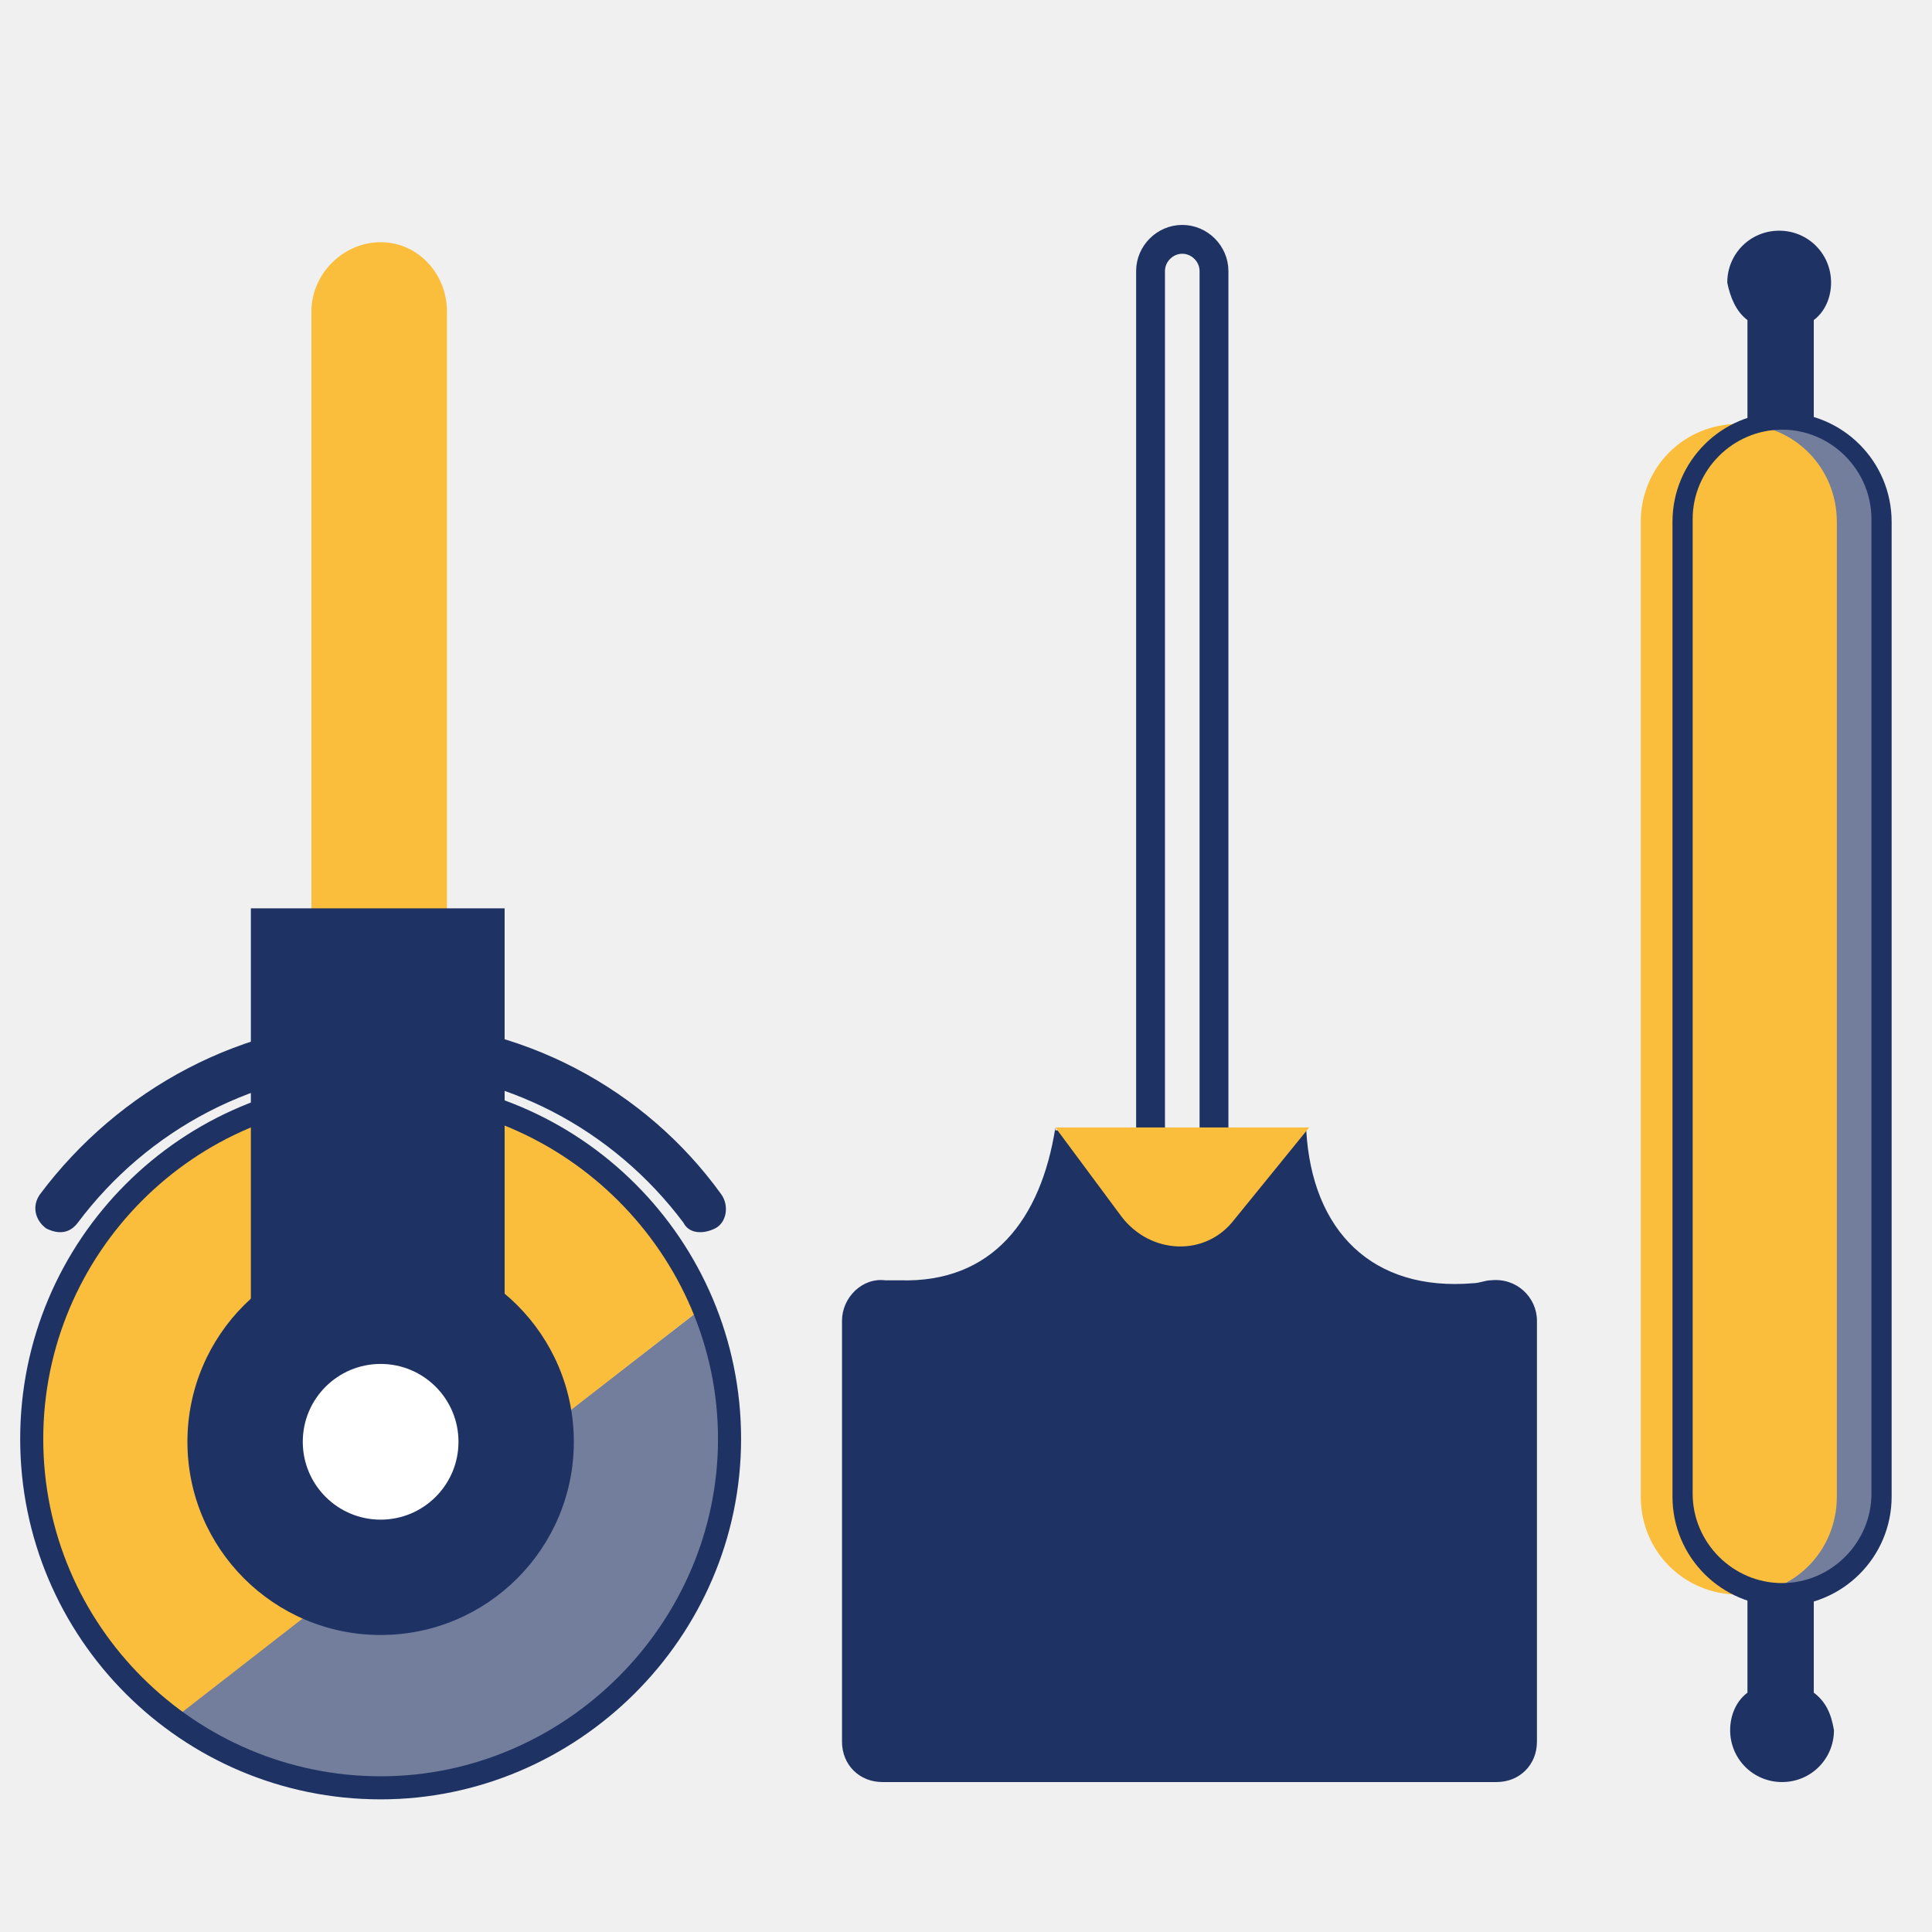
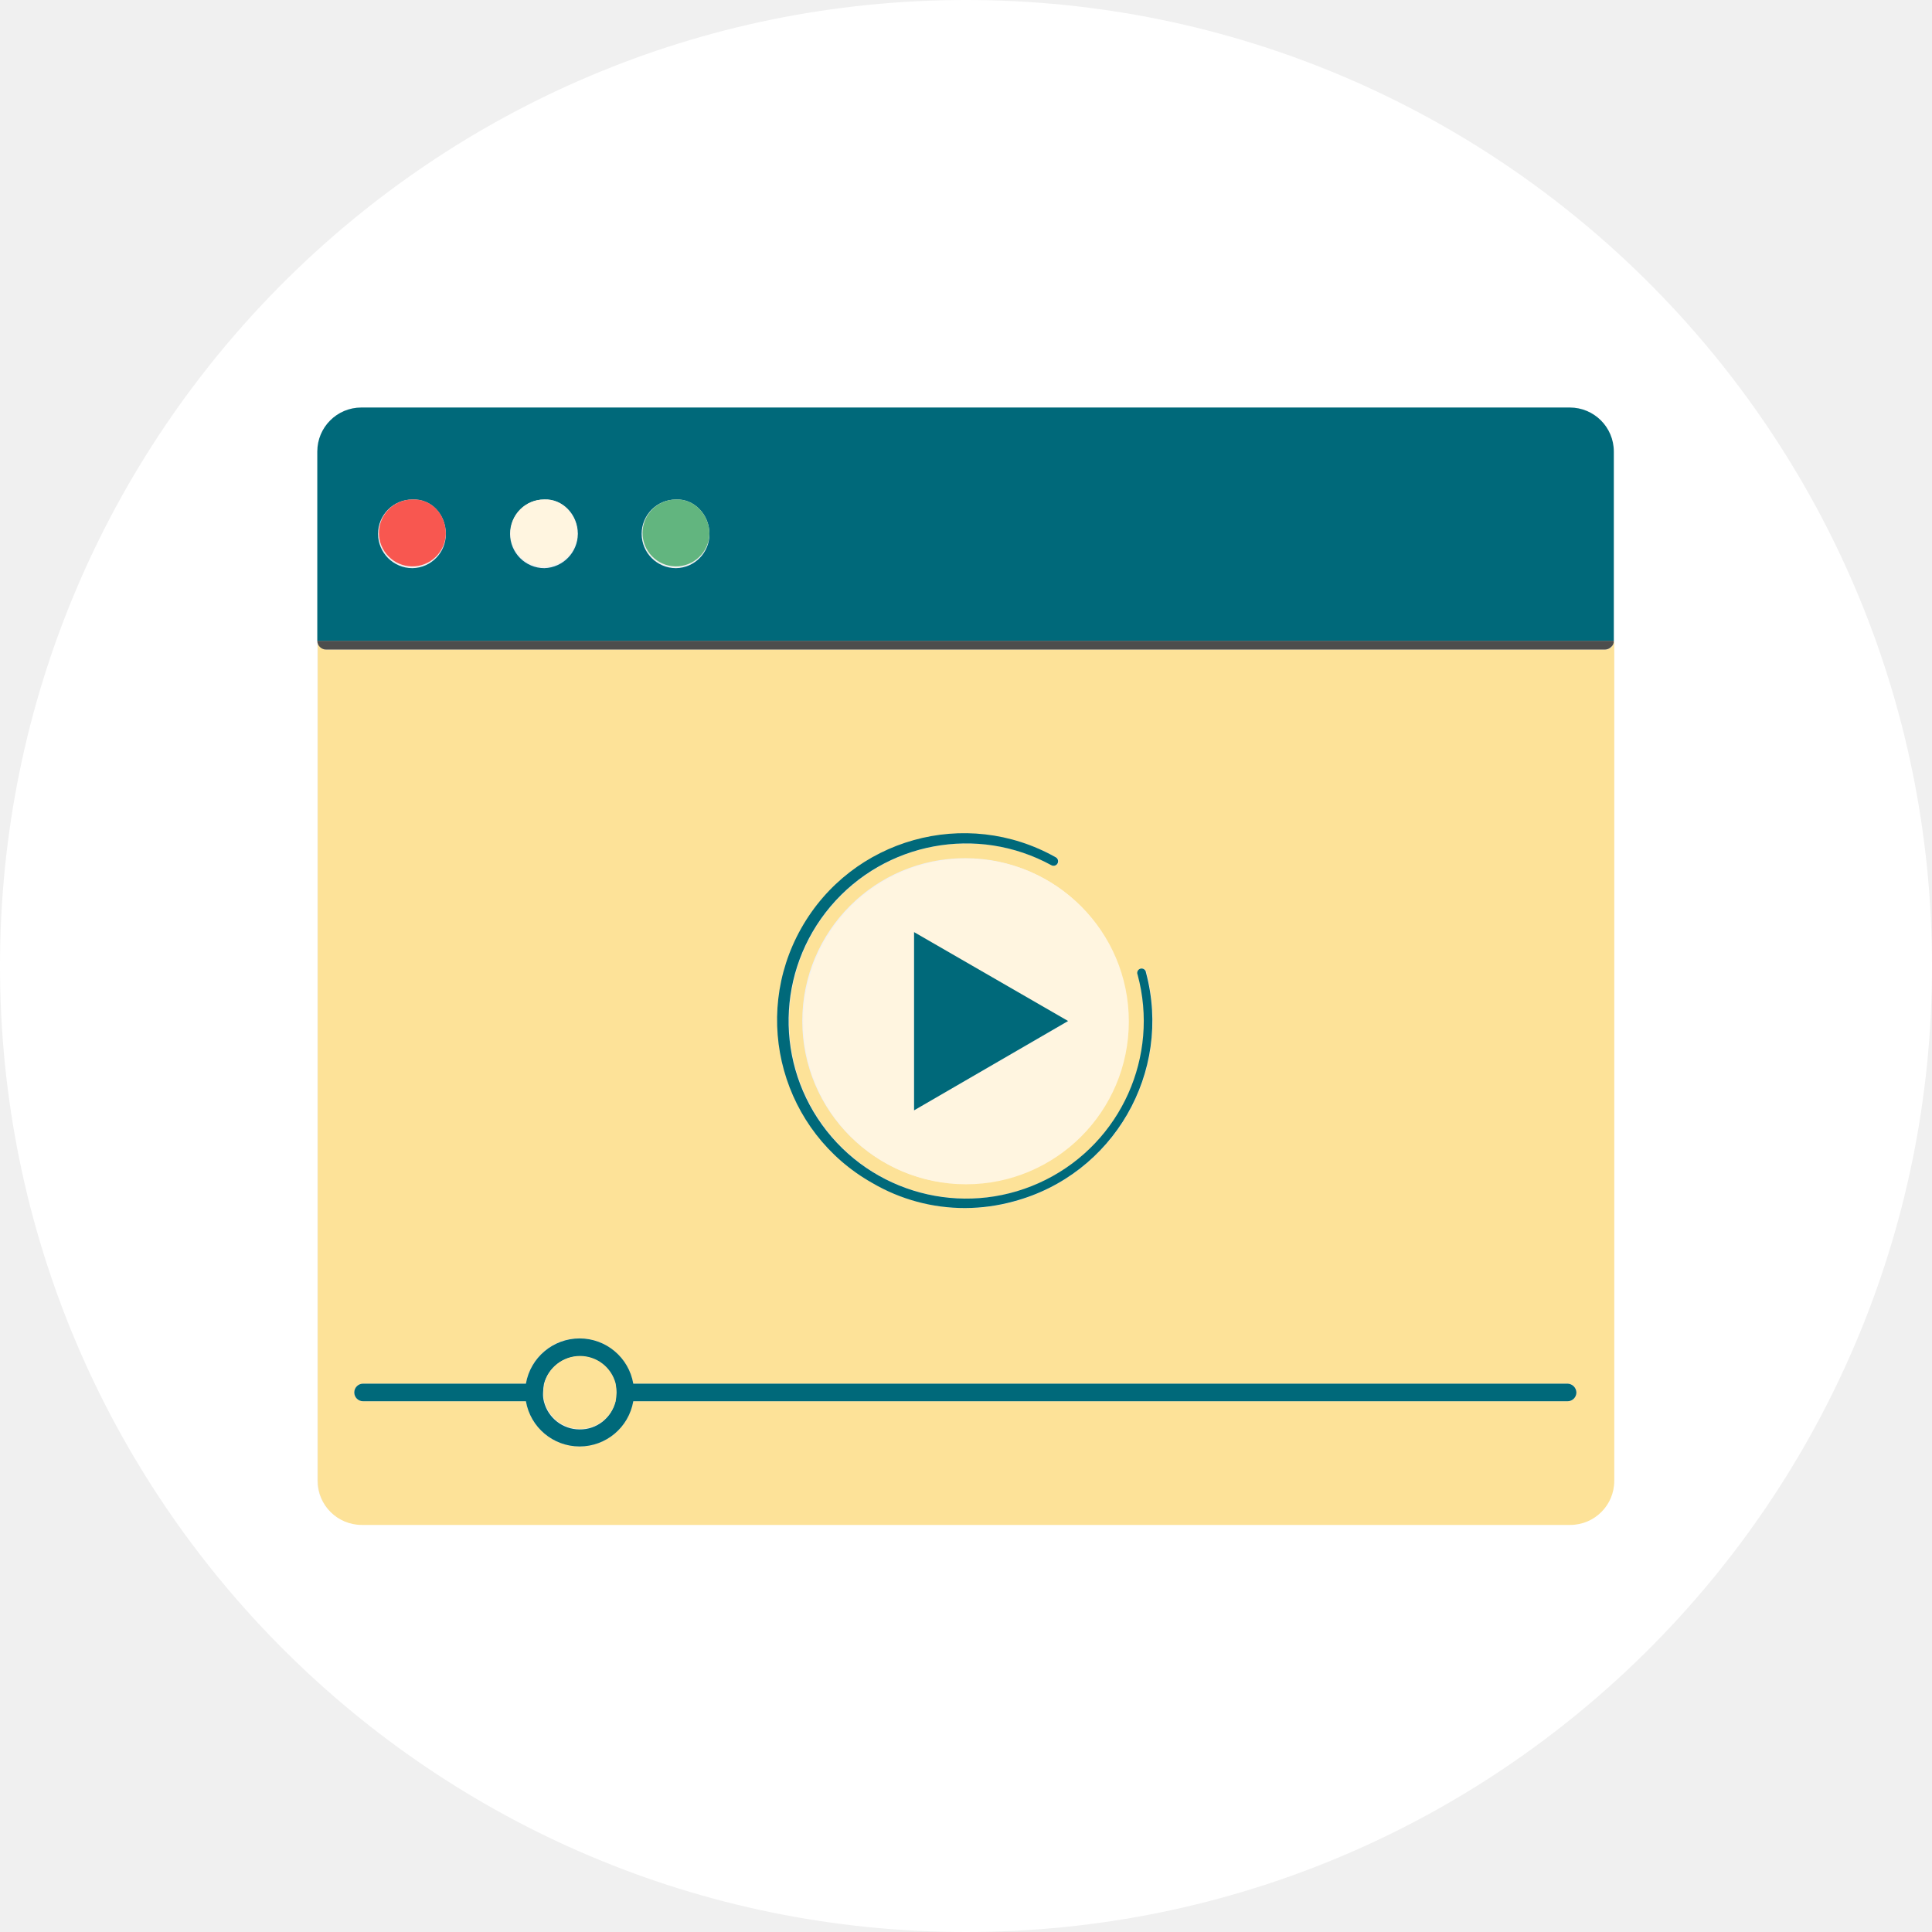
- <svg xmlns="http://www.w3.org/2000/svg" version="1.1" id="Layer_1" x="0px" y="0px" viewBox="-33.5 266.5 67 67" style="enable-background:new -33.5 266.5 67 67;" xml:space="preserve">
-   <style type="text/css">
- 	.st0{fill-rule:evenodd;clip-rule:evenodd;fill:none;stroke:#1E3264;stroke-miterlimit:10;}
- 	.st1{fill:#1E3264;}
- 	.st2{fill-rule:evenodd;clip-rule:evenodd;fill:#FABE3C;}
- 	.st3{opacity:0.6;fill:#1E3264;}
- 	.st4{fill:#FABE3C;}
- 	.st5{fill:#FFFFFF;}
- </style>
-   <path id="XMLID_515_" class="st0" d="M6.4,309.3v-33.4c0-0.6,0.5-1.1,1.1-1.1c0.6,0,1.1,0.5,1.1,1.1v33.4" />
-   <path id="XMLID_593_" class="st1" d="M29.4,325.2v-3.5h-2.3v3.5c-0.4,0.3-0.6,0.8-0.6,1.3c0,1,0.8,1.8,1.8,1.8c1,0,1.8-0.8,1.8-1.8  C30,325.9,29.8,325.5,29.4,325.2z" />
-   <path id="XMLID_590_" class="st1" d="M27.1,277.6v3.5h2.3v-3.5c0.4-0.3,0.6-0.8,0.6-1.3c0-1-0.8-1.8-1.8-1.8c-1,0-1.8,0.8-1.8,1.8  C26.5,276.8,26.7,277.3,27.1,277.6z" />
-   <path id="XMLID_516_" class="st2" d="M-20.3,274.9L-20.3,274.9c-1.3,0-2.4,1.1-2.4,2.4v21.3h4.7v-21.3C-18,276-19,274.9-20.3,274.9z  " />
-   <g id="XMLID_606_">
-     <path id="XMLID_607_" class="st1" d="M-8.7,309.1L-8.7,309.1c-0.4,0.2-0.9,0.2-1.1-0.2c-2.4-3.2-6.2-5.3-10.5-5.3   c-4.3,0-8.1,2.1-10.5,5.3c-0.3,0.4-0.7,0.4-1.1,0.2c-0.4-0.3-0.5-0.8-0.2-1.2c2.7-3.6,7-6,11.8-6c4.9,0,9.2,2.4,11.8,6   C-8.2,308.3-8.3,308.9-8.7,309.1L-8.7,309.1z" />
-   </g>
-   <polygon id="XMLID_608_" class="st3" points="-9.2,311.9 -27.7,326.2 -24,328.1 -20.1,328.6 -16.4,328 -13.3,326.4 -11.3,324.5   -10,322.7 -8.8,320 -8.3,317.9 -8.3,315.9 " />
-   <path id="XMLID_603_" class="st4" d="M-9.2,311.9c-0.5-3.3-9.3-11.7-17.9-5.4c-9.1,6.6-4.6,16.7-0.5,19.7L-9.2,311.9z" />
-   <path id="XMLID_599_" class="st1" d="M-20.3,328.9c-6.9,0-12.5-5.6-12.5-12.5s5.6-12.5,12.5-12.5s12.5,5.6,12.5,12.5  S-13.5,328.9-20.3,328.9z M-20.3,304.7c-6.5,0-11.7,5.3-11.7,11.7c0,6.5,5.3,11.7,11.7,11.7s11.7-5.3,11.7-11.7  C-8.6,310-13.9,304.7-20.3,304.7z" />
-   <circle id="XMLID_602_" class="st1" cx="-20.3" cy="316.5" r="6.7" />
-   <path id="XMLID_601_" class="st1" d="M-24.8,298v18.4c0,2.4,2,4.4,4.4,4.4c2.4,0,4.4-2,4.4-4.4V298H-24.8z" />
-   <circle id="XMLID_600_" class="st5" cx="-20.3" cy="316.5" r="2.7" />
-   <g id="XMLID_587_">
-     <path id="XMLID_616_" class="st1" d="M3.1,305.6c-0.5,3.2-2.2,5.4-5.4,5.3c-0.2,0-0.3,0-0.5,0c-0.8-0.1-1.5,0.6-1.5,1.4v14.6   c0,0.8,0.6,1.4,1.4,1.4h21.3c0.8,0,1.4-0.6,1.4-1.4v-14.6c0-0.8-0.7-1.5-1.6-1.4c-0.2,0-0.4,0.1-0.6,0.1c-3.5,0.3-5.6-1.8-5.8-5.3   H3.1z" />
-     <path id="XMLID_619_" class="st4" d="M9.3,308.8l2.6-3.2H3.1l2.3,3.1C6.4,310,8.3,310.1,9.3,308.8z" />
-   </g>
-   <g id="XMLID_586_">
-     <polygon id="XMLID_456_" class="st3" points="27.9,281.2 29.8,281.2 30.8,282.3 31.7,283.4 31.7,290.7 31.7,318.9 31.1,320.1    30.6,320.9 29,321.8 27.9,321.8  " />
-     <path id="XMLID_581_" class="st4" d="M26.8,321.8L26.8,321.8c1.9,0,3.4-1.5,3.4-3.4v-33.8c0-1.9-1.5-3.4-3.4-3.4h0   c-1.9,0-3.4,1.5-3.4,3.4v33.8C23.4,320.3,24.9,321.8,26.8,321.8z" />
-     <path id="XMLID_596_" class="st1" d="M28.3,322.2c-2.1,0-3.8-1.7-3.8-3.8v-33.8c0-2.1,1.7-3.8,3.8-3.8c2.1,0,3.8,1.7,3.8,3.8v33.8   C32.1,320.5,30.4,322.2,28.3,322.2z M28.3,281.4c-1.7,0-3.1,1.4-3.1,3.1v33.8c0,1.7,1.4,3.1,3.1,3.1c1.7,0,3.1-1.4,3.1-3.1v-33.8   C31.4,282.8,30,281.4,28.3,281.4z" />
+ <svg xmlns="http://www.w3.org/2000/svg" viewBox="0 0 439 439">
+   <g id="Layer_2" data-name="Layer 2">
+     <g id="Слой_1" data-name="Слой 1">
+       <path d="M219.5,0C98.3,0,0,98.3,0,219.5S98.3,439,219.5,439,439,340.7,439,219.5,340.7,0,219.5,0ZM366.7,336.4a10,10,0,0,1-10,10H82.1a10,10,0,0,1-10-10V102.6a10,10,0,0,1,10-10H356.7a10,10,0,0,1,10,10V336.4Z" fill="#fff" />
+       <path d="M366.2,147a2,2,0,0,1-1.4.6H74.2a2,2,0,0,1-2-2V336.5a10,10,0,0,0,10,10H356.8a10,10,0,0,0,10-10V145.6A3.51,3.51,0,0,1,366.2,147ZM256.3,232a37,37,0,1,1-37-37A37,37,0,0,1,256.3,232Zm-73.6-21.2a42.53,42.53,0,0,1,57.3-16,1,1,0,1,1-1,1.8,40.35,40.35,0,1,0,19.6,24.9,1,1,0,1,1,1.9-.5,42.62,42.62,0,0,1-41,53.5,41.53,41.53,0,0,1-21.1-5.7,42.67,42.67,0,0,1-15.7-58ZM356.2,318.4H143.9a12.38,12.38,0,0,1-24.4,0h-37a2,2,0,0,1,0-4h37a12.28,12.28,0,0,1,12.2-10.3,12.45,12.45,0,0,1,12.2,10.3H356.2a2,2,0,0,1,2,2A1.94,1.94,0,0,1,356.2,318.4Z" fill="#fde298" />
+       <path d="M366.7,145.6a1.68,1.68,0,0,1-.6,1.4,2,2,0,0,1-1.4.6H74.1a2,2,0,0,1-2-2Z" fill="#4d4d4d" />
+       <path d="M356.7,92.6H82.1a10,10,0,0,0-10,10v43H366.7v-43A10,10,0,0,0,356.7,92.6Zm-263,36.5a7.8,7.8,0,0,1,0-15.6c4.3-.2,7.6,3.4,7.6,7.8A7.71,7.71,0,0,1,93.7,129.1Zm30,0a7.8,7.8,0,0,1,0-15.6c4.1-.2,7.6,3.4,7.6,7.8A7.84,7.84,0,0,1,123.7,129.1Zm29.9,0a7.8,7.8,0,0,1,0-15.6c4.1-.2,7.6,3.4,7.6,7.8A7.71,7.71,0,0,1,153.6,129.1Z" fill="#00697a" />
+       <path d="M101.3,121.3a7.6,7.6,0,1,1-7.6-7.8C98.1,113.3,101.3,116.9,101.3,121.3Z" fill="#f85750" />
+       <path d="M131.2,121.3a7.6,7.6,0,1,1-7.6-7.8C127.7,113.3,131.2,116.9,131.2,121.3Z" fill="#fff5e0" />
+       <path d="M161.2,121.3a7.6,7.6,0,1,1-7.6-7.8C157.7,113.3,161.2,116.9,161.2,121.3Z" fill="#62b57f" />
+       <path d="M219.5,195.1a37,37,0,1,0,37,37A37,37,0,0,0,219.5,195.1Zm-11.8,57.2V211.9l35,20.2Z" fill="#fff5e0" />
+       <path d="M230.3,273a42.21,42.21,0,0,1-11,1.5,41.53,41.53,0,0,1-21.1-5.7,42.47,42.47,0,0,1,41.7-74,1,1,0,1,1-1,1.8,40.35,40.35,0,1,0,19.6,24.9,1,1,0,1,1,1.9-.5A42.48,42.48,0,0,1,230.3,273Z" fill="#00697a" />
+       <path d="M242.7,232l-35,20.3V211.8Z" fill="#00697a" />
+       <path d="M356.2,314.4H143.9a12.38,12.38,0,0,0-24.4,0h-37a2,2,0,0,0,0,4h37a12.38,12.38,0,0,0,24.4,0H356.2a2,2,0,0,0,2-2A2.07,2.07,0,0,0,356.2,314.4ZM131.7,324.8a8.37,8.37,0,0,1-8.1-6.3,6.48,6.48,0,0,1-.2-2,13.55,13.55,0,0,1,.2-2,8.36,8.36,0,0,1,16.2,0,6.48,6.48,0,0,1,.2,2,12.31,12.31,0,0,1-.2,2A8.2,8.2,0,0,1,131.7,324.8Z" fill="#00697a" />
+       <path d="M140.1,316.4a12.31,12.31,0,0,1-.2,2,8.36,8.36,0,0,1-16.2,0,6.48,6.48,0,0,1-.2-2,13.55,13.55,0,0,1,.2-2,8.36,8.36,0,0,1,16.2,0A15,15,0,0,1,140.1,316.4Z" fill="#fde298" />
+     </g>
  </g>
</svg>
